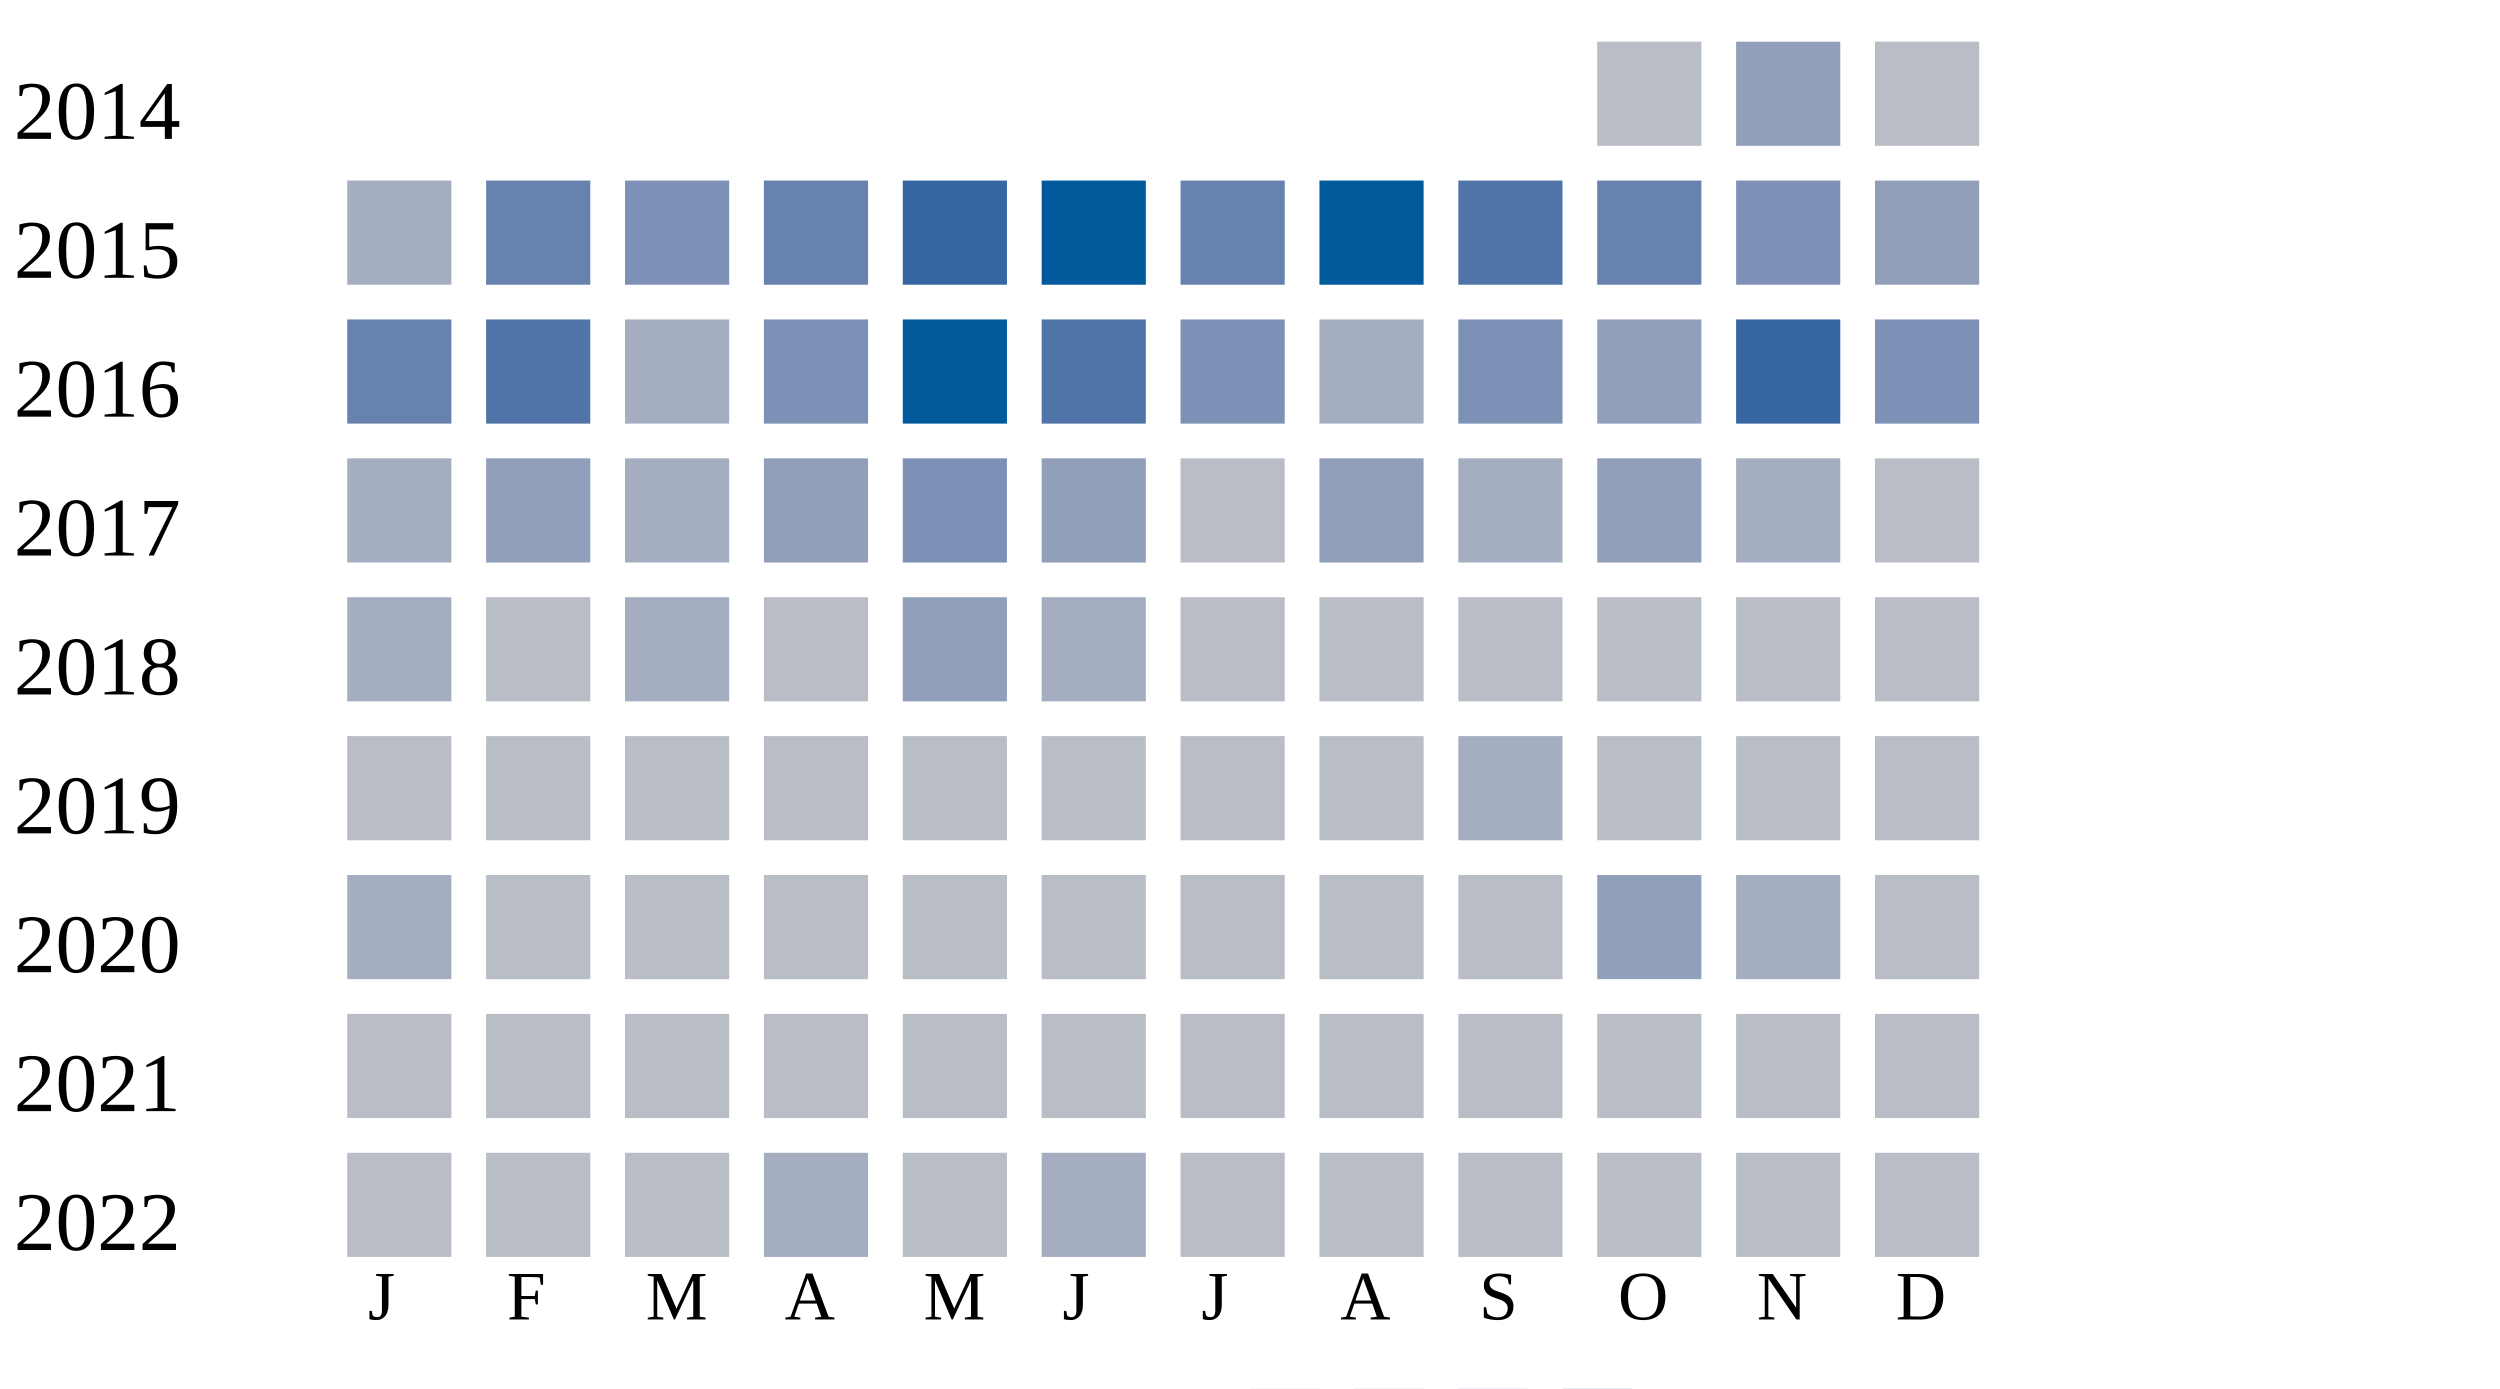
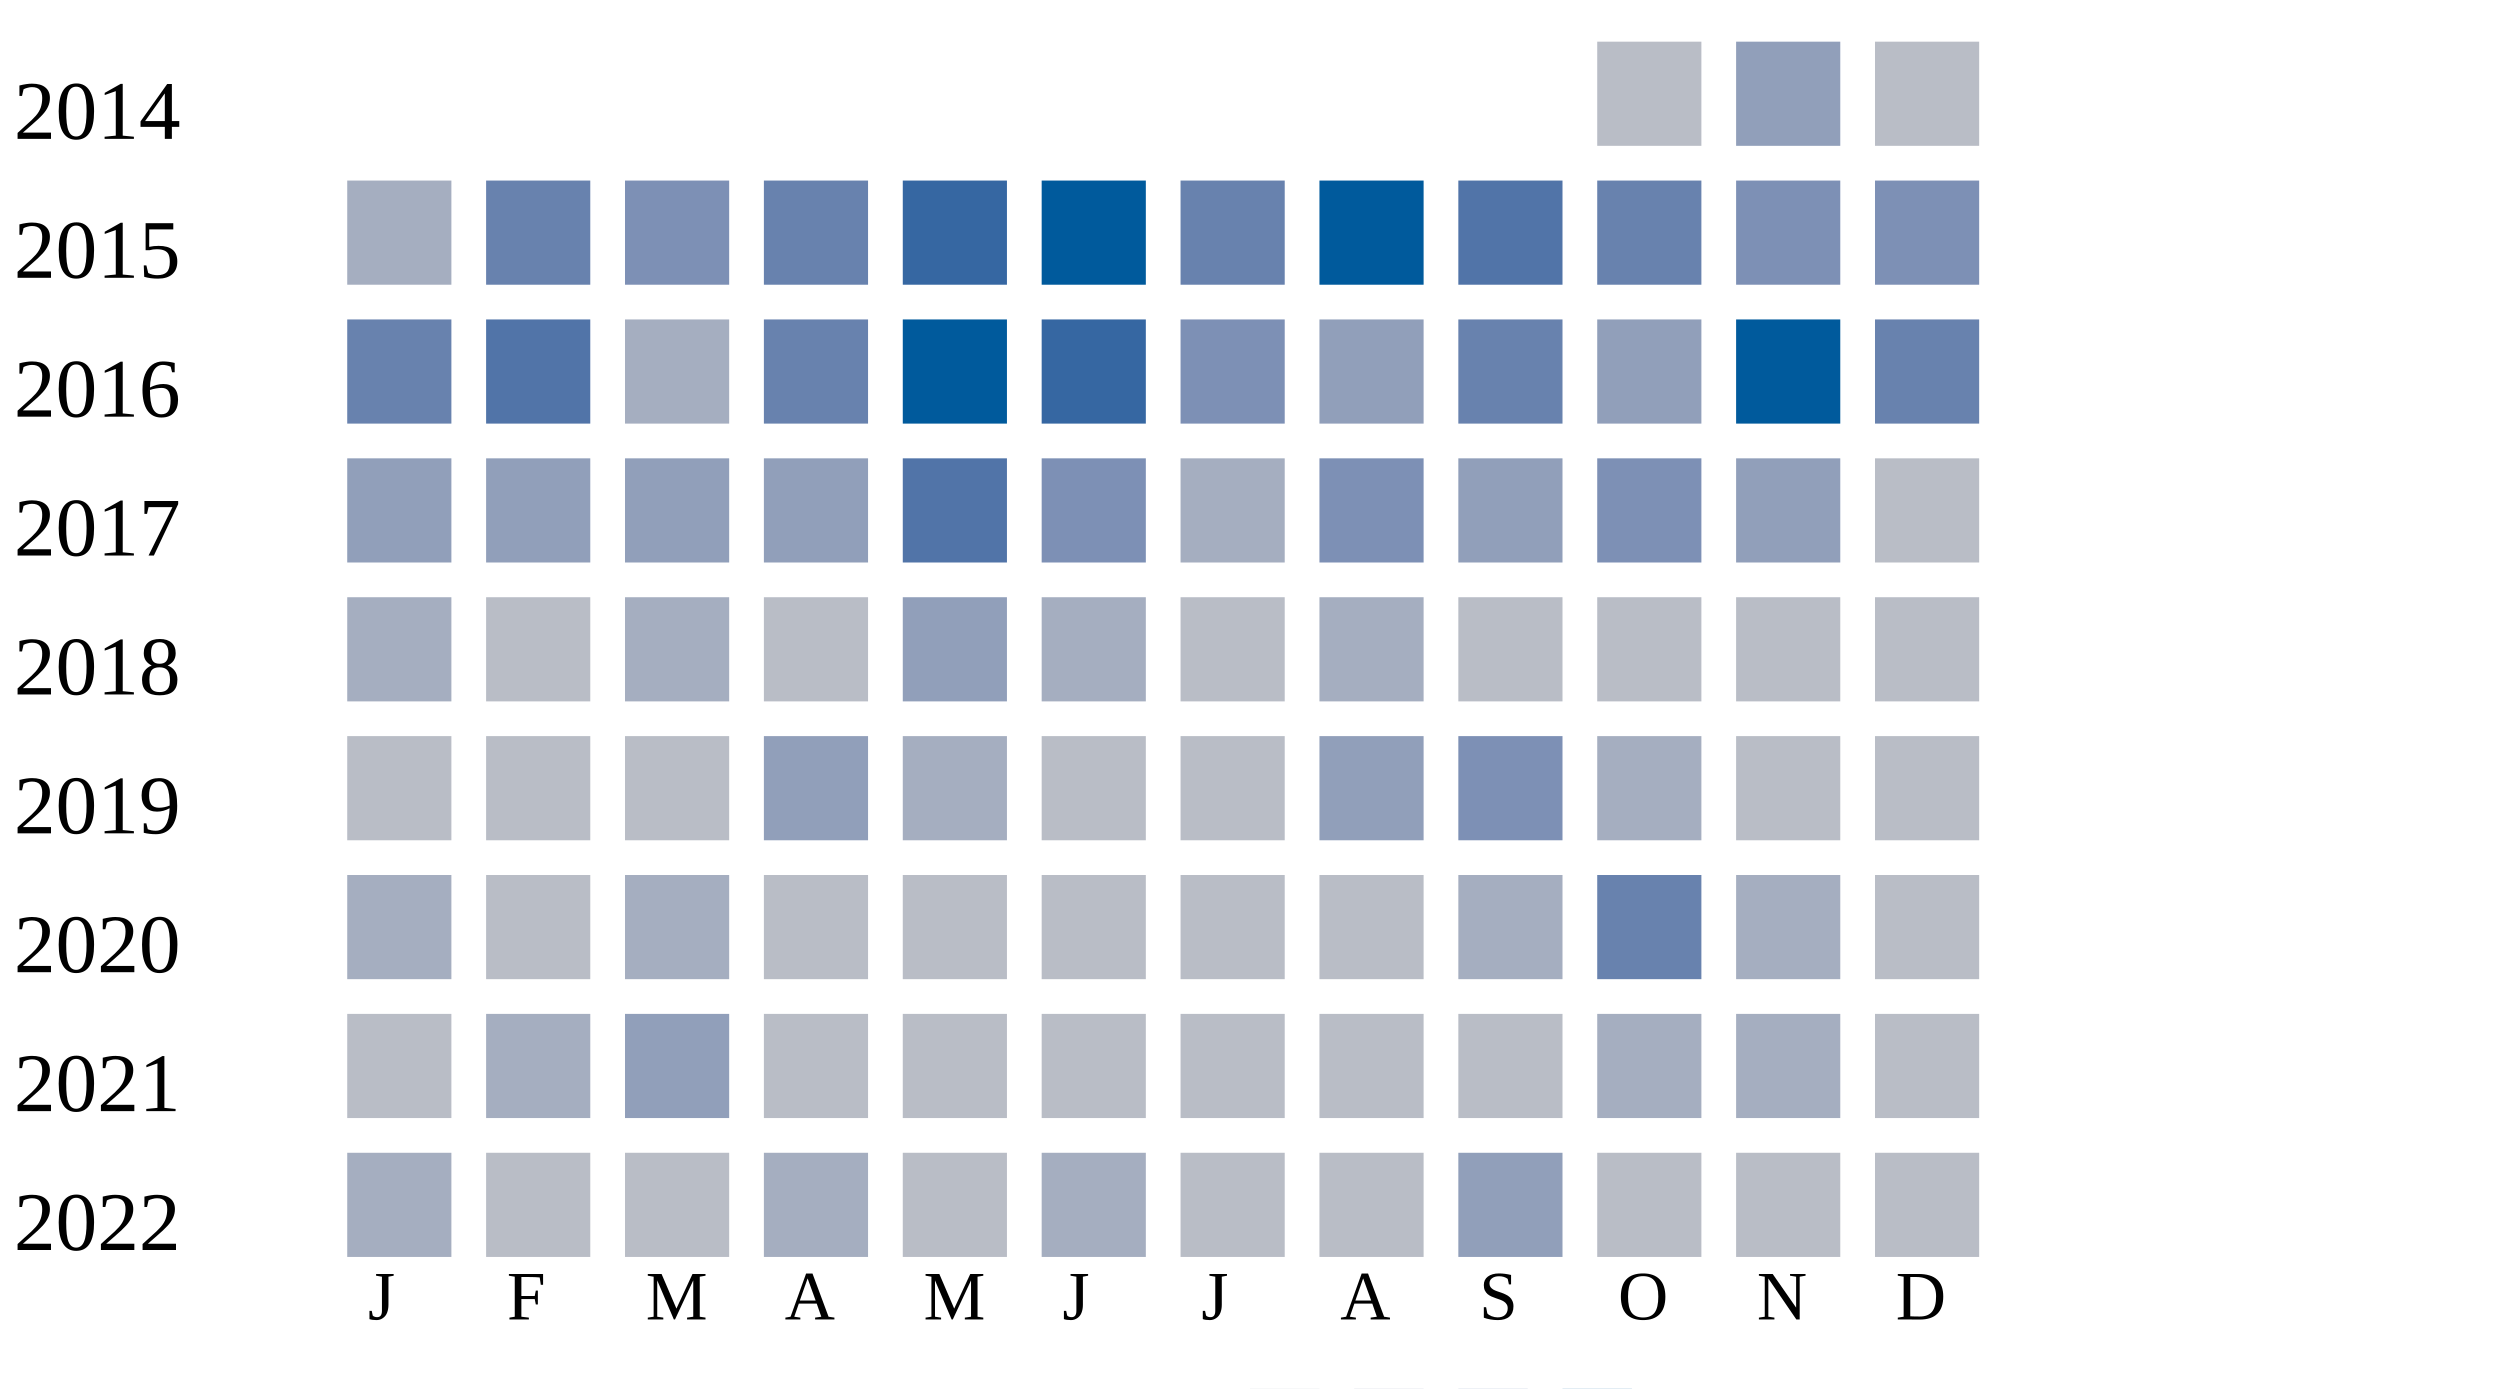
<svg xmlns="http://www.w3.org/2000/svg" width="360" height="200">
  <g transform="translate(0 0)">
    <text x="2" y="20">2014</text>
    <rect x="230" y="6" width="15" height="15" fill="#b9bdc6" />
    <rect x="250" y="6" width="15" height="15" fill="#919fba" />
    <rect x="270" y="6" width="15" height="15" fill="#b9bdc6" />
  </g>
  <g transform="translate(0 20)">
    <text x="2" y="20">2015</text>
    <rect x="50" y="6" width="15" height="15" fill="#a5aec0" />
    <rect x="70" y="6" width="15" height="15" fill="#6882ae" />
    <rect x="90" y="6" width="15" height="15" fill="#7d90b5" />
    <rect x="110" y="6" width="15" height="15" fill="#6882ae" />
    <rect x="130" y="6" width="15" height="15" fill="#3667a2" />
    <rect x="150" y="6" width="15" height="15" fill="#005a9c" />
    <rect x="170" y="6" width="15" height="15" fill="#6882ae" />
    <rect x="190" y="6" width="15" height="15" fill="#005a9c" />
    <rect x="210" y="6" width="15" height="15" fill="#5174a8" />
    <rect x="230" y="6" width="15" height="15" fill="#6882ae" />
    <rect x="250" y="6" width="15" height="15" fill="#7d90b5" />
-     <rect x="270" y="6" width="15" height="15" fill="#919fba" />
+     <rect x="270" y="6" width="15" height="15" fill="#7d90b5" />
  </g>
  <g transform="translate(0 40)">
    <text x="2" y="20">2016</text>
    <rect x="50" y="6" width="15" height="15" fill="#6882ae" />
    <rect x="70" y="6" width="15" height="15" fill="#5174a8" />
    <rect x="90" y="6" width="15" height="15" fill="#a5aec0" />
-     <rect x="110" y="6" width="15" height="15" fill="#7d90b5" />
+     <rect x="110" y="6" width="15" height="15" fill="#6882ae" />
    <rect x="130" y="6" width="15" height="15" fill="#005a9c" />
-     <rect x="150" y="6" width="15" height="15" fill="#5174a8" />
+     <rect x="150" y="6" width="15" height="15" fill="#3667a2" />
    <rect x="170" y="6" width="15" height="15" fill="#7d90b5" />
-     <rect x="190" y="6" width="15" height="15" fill="#a5aec0" />
-     <rect x="210" y="6" width="15" height="15" fill="#7d90b5" />
+     <rect x="190" y="6" width="15" height="15" fill="#919fba" />
+     <rect x="210" y="6" width="15" height="15" fill="#6882ae" />
    <rect x="230" y="6" width="15" height="15" fill="#919fba" />
-     <rect x="250" y="6" width="15" height="15" fill="#3667a2" />
-     <rect x="270" y="6" width="15" height="15" fill="#7d90b5" />
+     <rect x="250" y="6" width="15" height="15" fill="#005a9c" />
+     <rect x="270" y="6" width="15" height="15" fill="#6882ae" />
  </g>
  <g transform="translate(0 60)">
    <text x="2" y="20">2017</text>
-     <rect x="50" y="6" width="15" height="15" fill="#a5aec0" />
+     <rect x="50" y="6" width="15" height="15" fill="#919fba" />
    <rect x="70" y="6" width="15" height="15" fill="#919fba" />
-     <rect x="90" y="6" width="15" height="15" fill="#a5aec0" />
+     <rect x="90" y="6" width="15" height="15" fill="#919fba" />
    <rect x="110" y="6" width="15" height="15" fill="#919fba" />
-     <rect x="130" y="6" width="15" height="15" fill="#7d90b5" />
-     <rect x="150" y="6" width="15" height="15" fill="#919fba" />
-     <rect x="170" y="6" width="15" height="15" fill="#b9bdc6" />
-     <rect x="190" y="6" width="15" height="15" fill="#919fba" />
-     <rect x="210" y="6" width="15" height="15" fill="#a5aec0" />
-     <rect x="230" y="6" width="15" height="15" fill="#919fba" />
-     <rect x="250" y="6" width="15" height="15" fill="#a5aec0" />
+     <rect x="130" y="6" width="15" height="15" fill="#5174a8" />
+     <rect x="150" y="6" width="15" height="15" fill="#7d90b5" />
+     <rect x="170" y="6" width="15" height="15" fill="#a5aec0" />
+     <rect x="190" y="6" width="15" height="15" fill="#7d90b5" />
+     <rect x="210" y="6" width="15" height="15" fill="#919fba" />
+     <rect x="230" y="6" width="15" height="15" fill="#7d90b5" />
+     <rect x="250" y="6" width="15" height="15" fill="#919fba" />
    <rect x="270" y="6" width="15" height="15" fill="#b9bdc6" />
  </g>
  <g transform="translate(0 80)">
    <text x="2" y="20">2018</text>
    <rect x="50" y="6" width="15" height="15" fill="#a5aec0" />
    <rect x="70" y="6" width="15" height="15" fill="#b9bdc6" />
    <rect x="90" y="6" width="15" height="15" fill="#a5aec0" />
    <rect x="110" y="6" width="15" height="15" fill="#b9bdc6" />
    <rect x="130" y="6" width="15" height="15" fill="#919fba" />
    <rect x="150" y="6" width="15" height="15" fill="#a5aec0" />
    <rect x="170" y="6" width="15" height="15" fill="#b9bdc6" />
-     <rect x="190" y="6" width="15" height="15" fill="#b9bdc6" />
+     <rect x="190" y="6" width="15" height="15" fill="#a5aec0" />
    <rect x="210" y="6" width="15" height="15" fill="#b9bdc6" />
    <rect x="230" y="6" width="15" height="15" fill="#b9bdc6" />
    <rect x="250" y="6" width="15" height="15" fill="#b9bdc6" />
    <rect x="270" y="6" width="15" height="15" fill="#b9bdc6" />
  </g>
  <g transform="translate(0 100)">
    <text x="2" y="20">2019</text>
    <rect x="50" y="6" width="15" height="15" fill="#b9bdc6" />
    <rect x="70" y="6" width="15" height="15" fill="#b9bdc6" />
    <rect x="90" y="6" width="15" height="15" fill="#b9bdc6" />
-     <rect x="110" y="6" width="15" height="15" fill="#b9bdc6" />
-     <rect x="130" y="6" width="15" height="15" fill="#b9bdc6" />
+     <rect x="110" y="6" width="15" height="15" fill="#919fba" />
+     <rect x="130" y="6" width="15" height="15" fill="#a5aec0" />
    <rect x="150" y="6" width="15" height="15" fill="#b9bdc6" />
    <rect x="170" y="6" width="15" height="15" fill="#b9bdc6" />
-     <rect x="190" y="6" width="15" height="15" fill="#b9bdc6" />
-     <rect x="210" y="6" width="15" height="15" fill="#a5aec0" />
-     <rect x="230" y="6" width="15" height="15" fill="#b9bdc6" />
+     <rect x="190" y="6" width="15" height="15" fill="#919fba" />
+     <rect x="210" y="6" width="15" height="15" fill="#7d90b5" />
+     <rect x="230" y="6" width="15" height="15" fill="#a5aec0" />
    <rect x="250" y="6" width="15" height="15" fill="#b9bdc6" />
    <rect x="270" y="6" width="15" height="15" fill="#b9bdc6" />
  </g>
  <g transform="translate(0 120)">
    <text x="2" y="20">2020</text>
    <rect x="50" y="6" width="15" height="15" fill="#a5aec0" />
    <rect x="70" y="6" width="15" height="15" fill="#b9bdc6" />
-     <rect x="90" y="6" width="15" height="15" fill="#b9bdc6" />
+     <rect x="90" y="6" width="15" height="15" fill="#a5aec0" />
+     <rect x="110" y="6" width="15" height="15" fill="#b9bdc6" />
+     <rect x="130" y="6" width="15" height="15" fill="#b9bdc6" />
+     <rect x="150" y="6" width="15" height="15" fill="#b9bdc6" />
+     <rect x="170" y="6" width="15" height="15" fill="#b9bdc6" />
+     <rect x="190" y="6" width="15" height="15" fill="#b9bdc6" />
+     <rect x="210" y="6" width="15" height="15" fill="#a5aec0" />
+     <rect x="230" y="6" width="15" height="15" fill="#6882ae" />
+     <rect x="250" y="6" width="15" height="15" fill="#a5aec0" />
+     <rect x="270" y="6" width="15" height="15" fill="#b9bdc6" />
+   </g>
+   <g transform="translate(0 140)">
+     <text x="2" y="20">2021</text>
+     <rect x="50" y="6" width="15" height="15" fill="#b9bdc6" />
+     <rect x="70" y="6" width="15" height="15" fill="#a5aec0" />
+     <rect x="90" y="6" width="15" height="15" fill="#919fba" />
    <rect x="110" y="6" width="15" height="15" fill="#b9bdc6" />
    <rect x="130" y="6" width="15" height="15" fill="#b9bdc6" />
    <rect x="150" y="6" width="15" height="15" fill="#b9bdc6" />
    <rect x="170" y="6" width="15" height="15" fill="#b9bdc6" />
    <rect x="190" y="6" width="15" height="15" fill="#b9bdc6" />
    <rect x="210" y="6" width="15" height="15" fill="#b9bdc6" />
-     <rect x="230" y="6" width="15" height="15" fill="#919fba" />
+     <rect x="230" y="6" width="15" height="15" fill="#a5aec0" />
    <rect x="250" y="6" width="15" height="15" fill="#a5aec0" />
-     <rect x="270" y="6" width="15" height="15" fill="#b9bdc6" />
-   </g>
-   <g transform="translate(0 140)">
-     <text x="2" y="20">2021</text>
-     <rect x="50" y="6" width="15" height="15" fill="#b9bdc6" />
-     <rect x="70" y="6" width="15" height="15" fill="#b9bdc6" />
-     <rect x="90" y="6" width="15" height="15" fill="#b9bdc6" />
-     <rect x="110" y="6" width="15" height="15" fill="#b9bdc6" />
-     <rect x="130" y="6" width="15" height="15" fill="#b9bdc6" />
-     <rect x="150" y="6" width="15" height="15" fill="#b9bdc6" />
-     <rect x="170" y="6" width="15" height="15" fill="#b9bdc6" />
-     <rect x="190" y="6" width="15" height="15" fill="#b9bdc6" />
-     <rect x="210" y="6" width="15" height="15" fill="#b9bdc6" />
-     <rect x="230" y="6" width="15" height="15" fill="#b9bdc6" />
-     <rect x="250" y="6" width="15" height="15" fill="#b9bdc6" />
    <rect x="270" y="6" width="15" height="15" fill="#b9bdc6" />
  </g>
  <g transform="translate(0 160)">
    <text x="2" y="20">2022</text>
-     <rect x="50" y="6" width="15" height="15" fill="#b9bdc6" />
+     <rect x="50" y="6" width="15" height="15" fill="#a5aec0" />
    <rect x="70" y="6" width="15" height="15" fill="#b9bdc6" />
    <rect x="90" y="6" width="15" height="15" fill="#b9bdc6" />
    <rect x="110" y="6" width="15" height="15" fill="#a5aec0" />
    <rect x="130" y="6" width="15" height="15" fill="#b9bdc6" />
    <rect x="150" y="6" width="15" height="15" fill="#a5aec0" />
    <rect x="170" y="6" width="15" height="15" fill="#b9bdc6" />
    <rect x="190" y="6" width="15" height="15" fill="#b9bdc6" />
-     <rect x="210" y="6" width="15" height="15" fill="#b9bdc6" />
+     <rect x="210" y="6" width="15" height="15" fill="#919fba" />
    <rect x="230" y="6" width="15" height="15" fill="#b9bdc6" />
    <rect x="250" y="6" width="15" height="15" fill="#b9bdc6" />
    <rect x="270" y="6" width="15" height="15" fill="#b9bdc6" />
  </g>
  <text style="font-size: 10px; text-align: center" x="53" y="190">J</text>
  <text style="font-size: 10px; text-align: center" x="73" y="190">F</text>
  <text style="font-size: 10px; text-align: center" x="93" y="190">M</text>
  <text style="font-size: 10px; text-align: center" x="113" y="190">A</text>
  <text style="font-size: 10px; text-align: center" x="133" y="190">M</text>
  <text style="font-size: 10px; text-align: center" x="153" y="190">J</text>
  <text style="font-size: 10px; text-align: center" x="173" y="190">J</text>
  <text style="font-size: 10px; text-align: center" x="193" y="190">A</text>
  <text style="font-size: 10px; text-align: center" x="213" y="190">S</text>
  <text style="font-size: 10px; text-align: center" x="233" y="190">O</text>
  <text style="font-size: 10px; text-align: center" x="253" y="190">N</text>
  <text style="font-size: 10px; text-align: center" x="273" y="190">D</text>
  <text style="font-size: 10px;" x="155" y="209">Less</text>
  <rect fill="#b9bdc6" width="10" height="10" x="180" y="200" />
  <rect fill="#919fba" width="10" height="10" x="195" y="200" />
  <rect fill="#6882ae" width="10" height="10" x="210" y="200" />
  <rect fill="#005a9c" width="10" height="10" x="225" y="200" />
  <text x="240" y="209" style="font-size: 10px;">More</text>
</svg>
